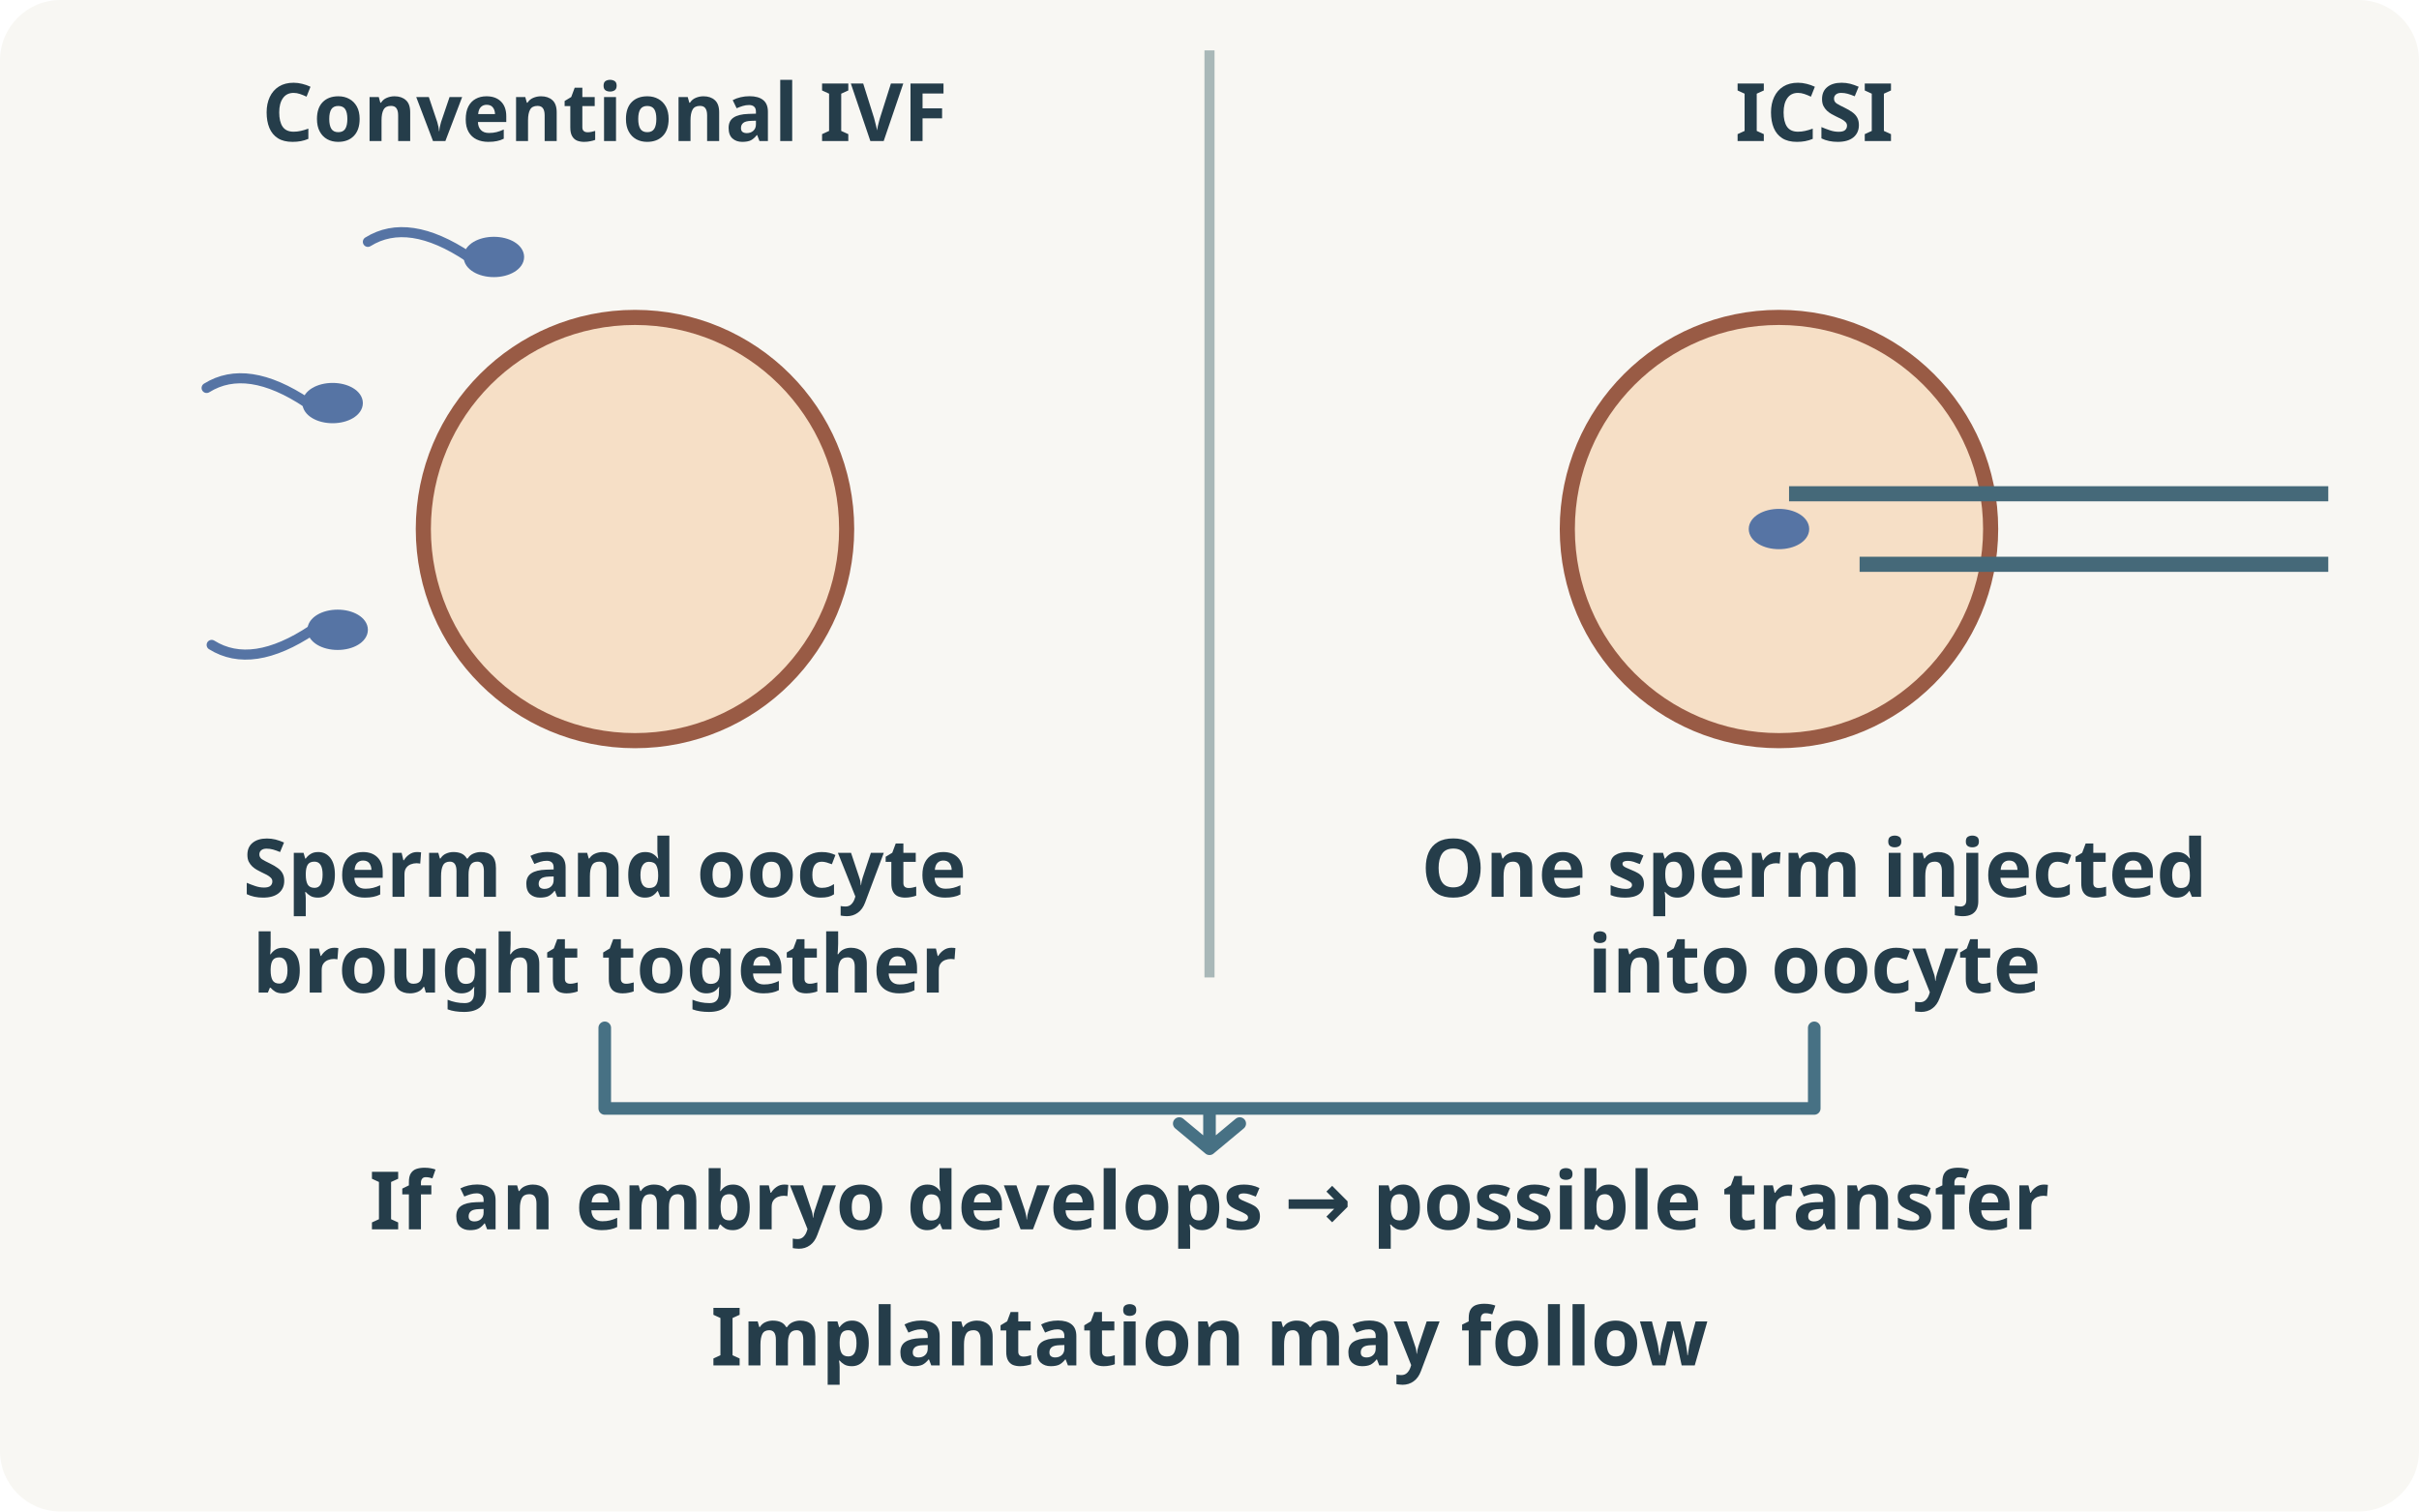
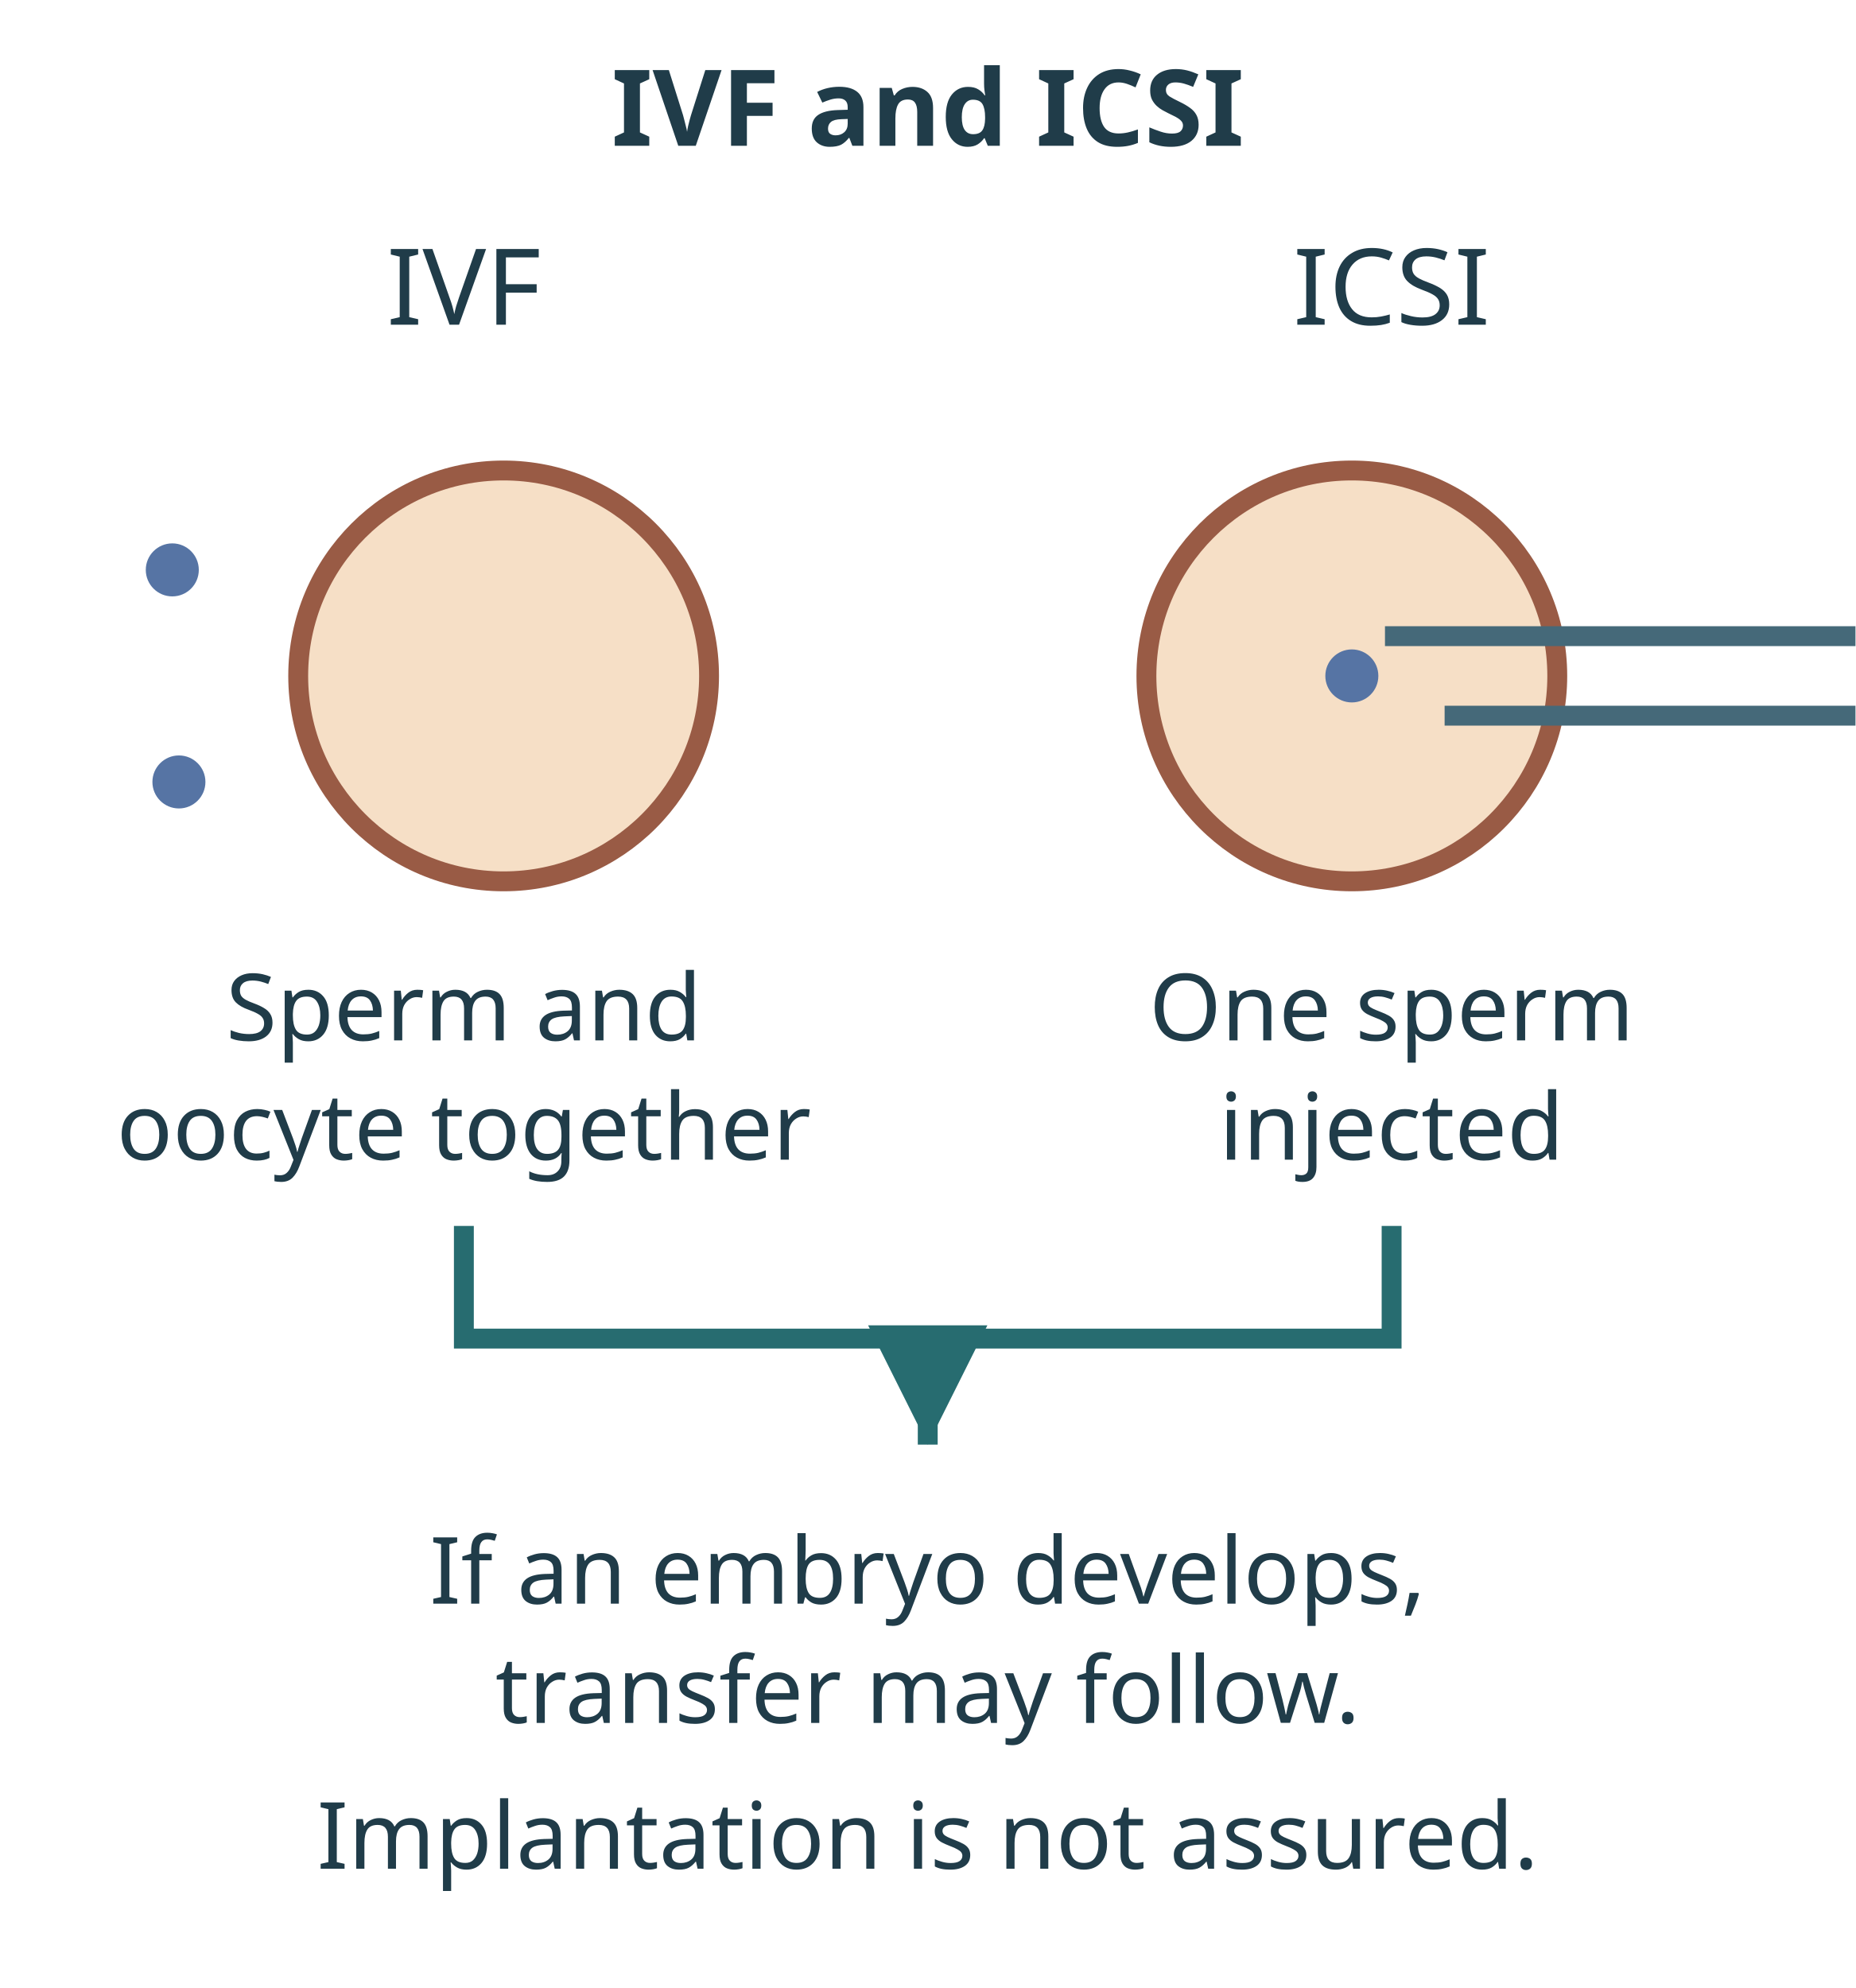
- <svg xmlns="http://www.w3.org/2000/svg" width="480" height="300" viewBox="0 0 480 300" role="img" aria-labelledby="title description">
-   <rect width="480" height="300" rx="12" fill="#f8f7f3" />
-   <path d="M240 10V194" stroke="#a9b8b8" stroke-width="2" />
-   <g font-family="system-ui, sans-serif" fill="#253d4a" font-size="16" font-weight="600" text-anchor="middle">
-     <text x="120" y="28">Conventional IVF</text>
-     <text x="360" y="28">ICSI</text>
-     <text x="120" y="178">Sperm and oocyte</text>
-     <text x="120" y="197">brought together</text>
-     <text x="360" y="178">One sperm injected</text>
-     <text x="360" y="197">into oocyte</text>
-     <text x="240" y="244">If an embryo develops → possible transfer</text>
-     <text x="240" y="271">Implantation may follow</text>
+ <svg xmlns="http://www.w3.org/2000/svg" viewBox="0 0 280 300" width="280" height="300">
+   <style>text{font:16px system-ui,sans-serif;fill:#203c49}.small{font-size:14px}.t{font-weight:700}.a{fill:none;stroke:#276c70;stroke-width:3;marker-end:url(#arr)}.b{fill:#e6f3ef;stroke:#397b6f;stroke-width:2}</style>
+   <defs>
+     <marker id="arr" markerWidth="8" markerHeight="8" refX="6" refY="3" orient="auto">
+       <path d="M0,0 L0,6 L6,3z" fill="#276c70" />
+     </marker>
+   </defs>
+   <text x="140" y="22" text-anchor="middle" class="t">IVF and ICSI</text>
+   <text x="70" y="49" text-anchor="middle">IVF</text>
+   <text x="210" y="49" text-anchor="middle">ICSI</text>
+   <circle cx="76" cy="102" r="31" fill="#f6dfc6" stroke="#995b45" stroke-width="3" />
+   <circle cx="204" cy="102" r="31" fill="#f6dfc6" stroke="#995b45" stroke-width="3" />
+   <g fill="#5674a4">
+     <circle cx="26" cy="86" r="4" />
+     <circle cx="27" cy="118" r="4" />
+     <circle cx="204" cy="102" r="4" />
  </g>
-   <g fill="#f6dfc6" stroke="#995b45" stroke-width="3">
-     <circle cx="126" cy="105" r="42" />
-     <circle cx="353" cy="105" r="42" />
-   </g>
-   <g fill="#5674a4" stroke="#5674a4" stroke-width="2" stroke-linecap="round">
-     <ellipse cx="66" cy="80" rx="5" ry="3" />
-     <path d="M61 80q-12-8-20-3" fill="none" />
-     <ellipse cx="67" cy="125" rx="5" ry="3" />
-     <path d="M62 125q-12 8-20 3" fill="none" />
-     <ellipse cx="98" cy="51" rx="5" ry="3" />
-     <path d="M93 51q-12-8-20-3" fill="none" />
-     <ellipse cx="353" cy="105" rx="5" ry="3" />
-   </g>
-   <path d="M462 98H355 M462 112H369" fill="none" stroke="#456979" stroke-width="3" />
-   <path d="M120 204V220H360V204 M240 220v8 M234 223l6 5 6-5" fill="none" stroke="#477184" stroke-width="2.5" stroke-linecap="round" stroke-linejoin="round" />
+   <path d="M280 96h-71m71 12h-62" stroke="#456979" stroke-width="3" />
+   <text x="70" y="157" text-anchor="middle" class="small">Sperm and</text>
+   <text x="70" y="175" text-anchor="middle" class="small">oocyte together</text>
+   <text x="210" y="157" text-anchor="middle" class="small">One sperm</text>
+   <text x="210" y="175" text-anchor="middle" class="small">injected</text>
+   <path d="M70 185v17h140v-17 M140 202v16" class="a" />
+   <text x="140" y="242" text-anchor="middle" class="small">If an embryo develops,</text>
+   <text x="140" y="260" text-anchor="middle" class="small">transfer may follow.</text>
+   <text x="140" y="282" text-anchor="middle" class="small">Implantation is not assured.</text>
</svg>
